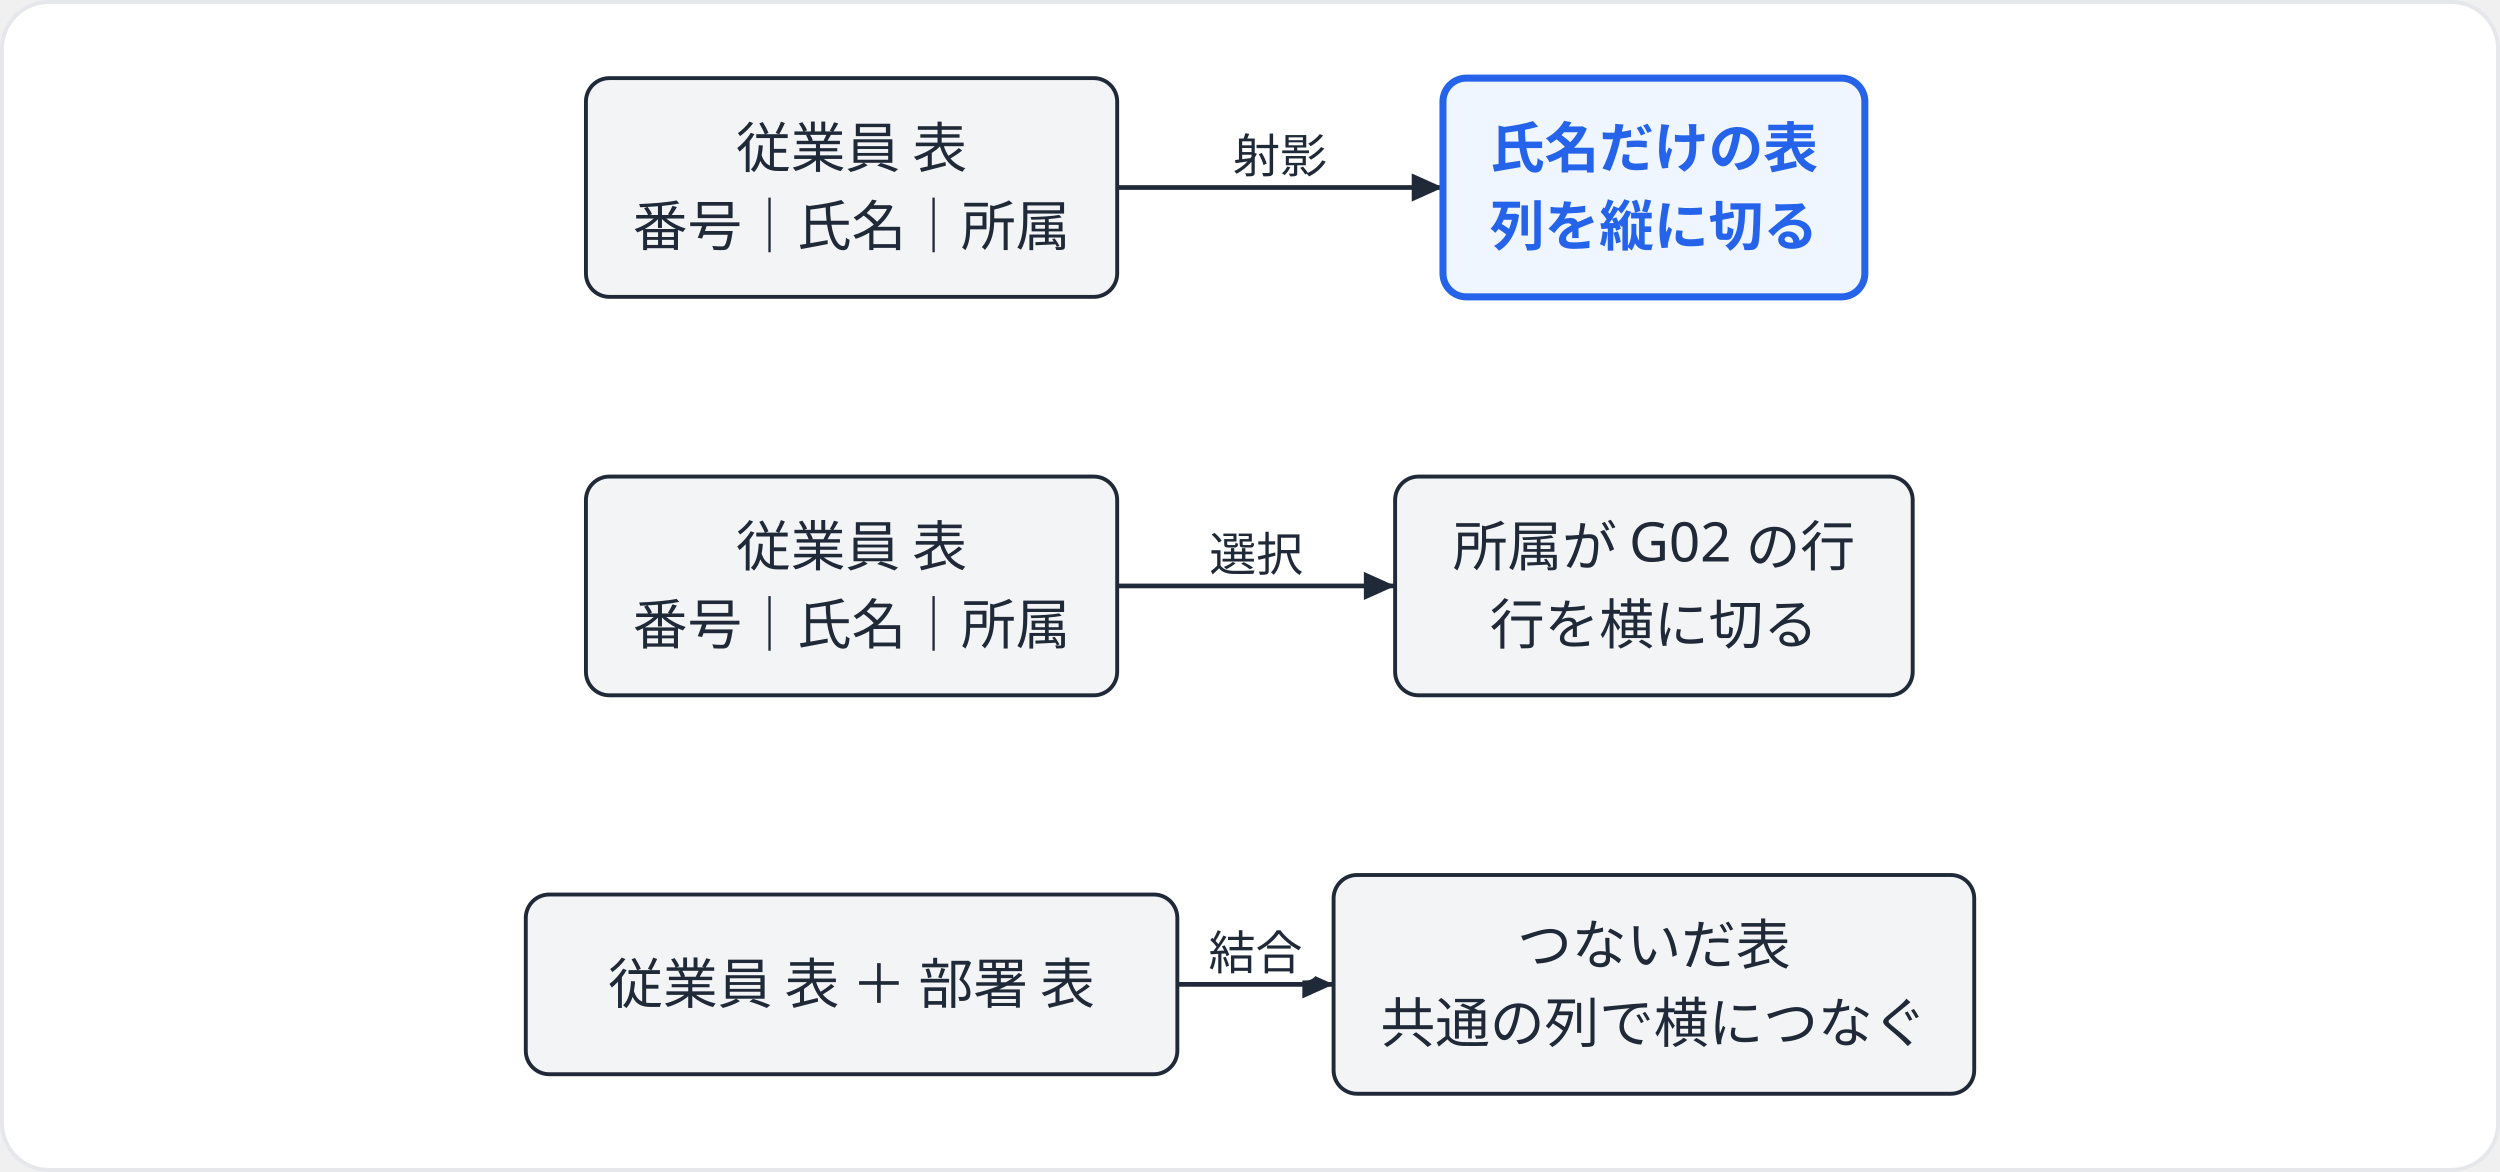
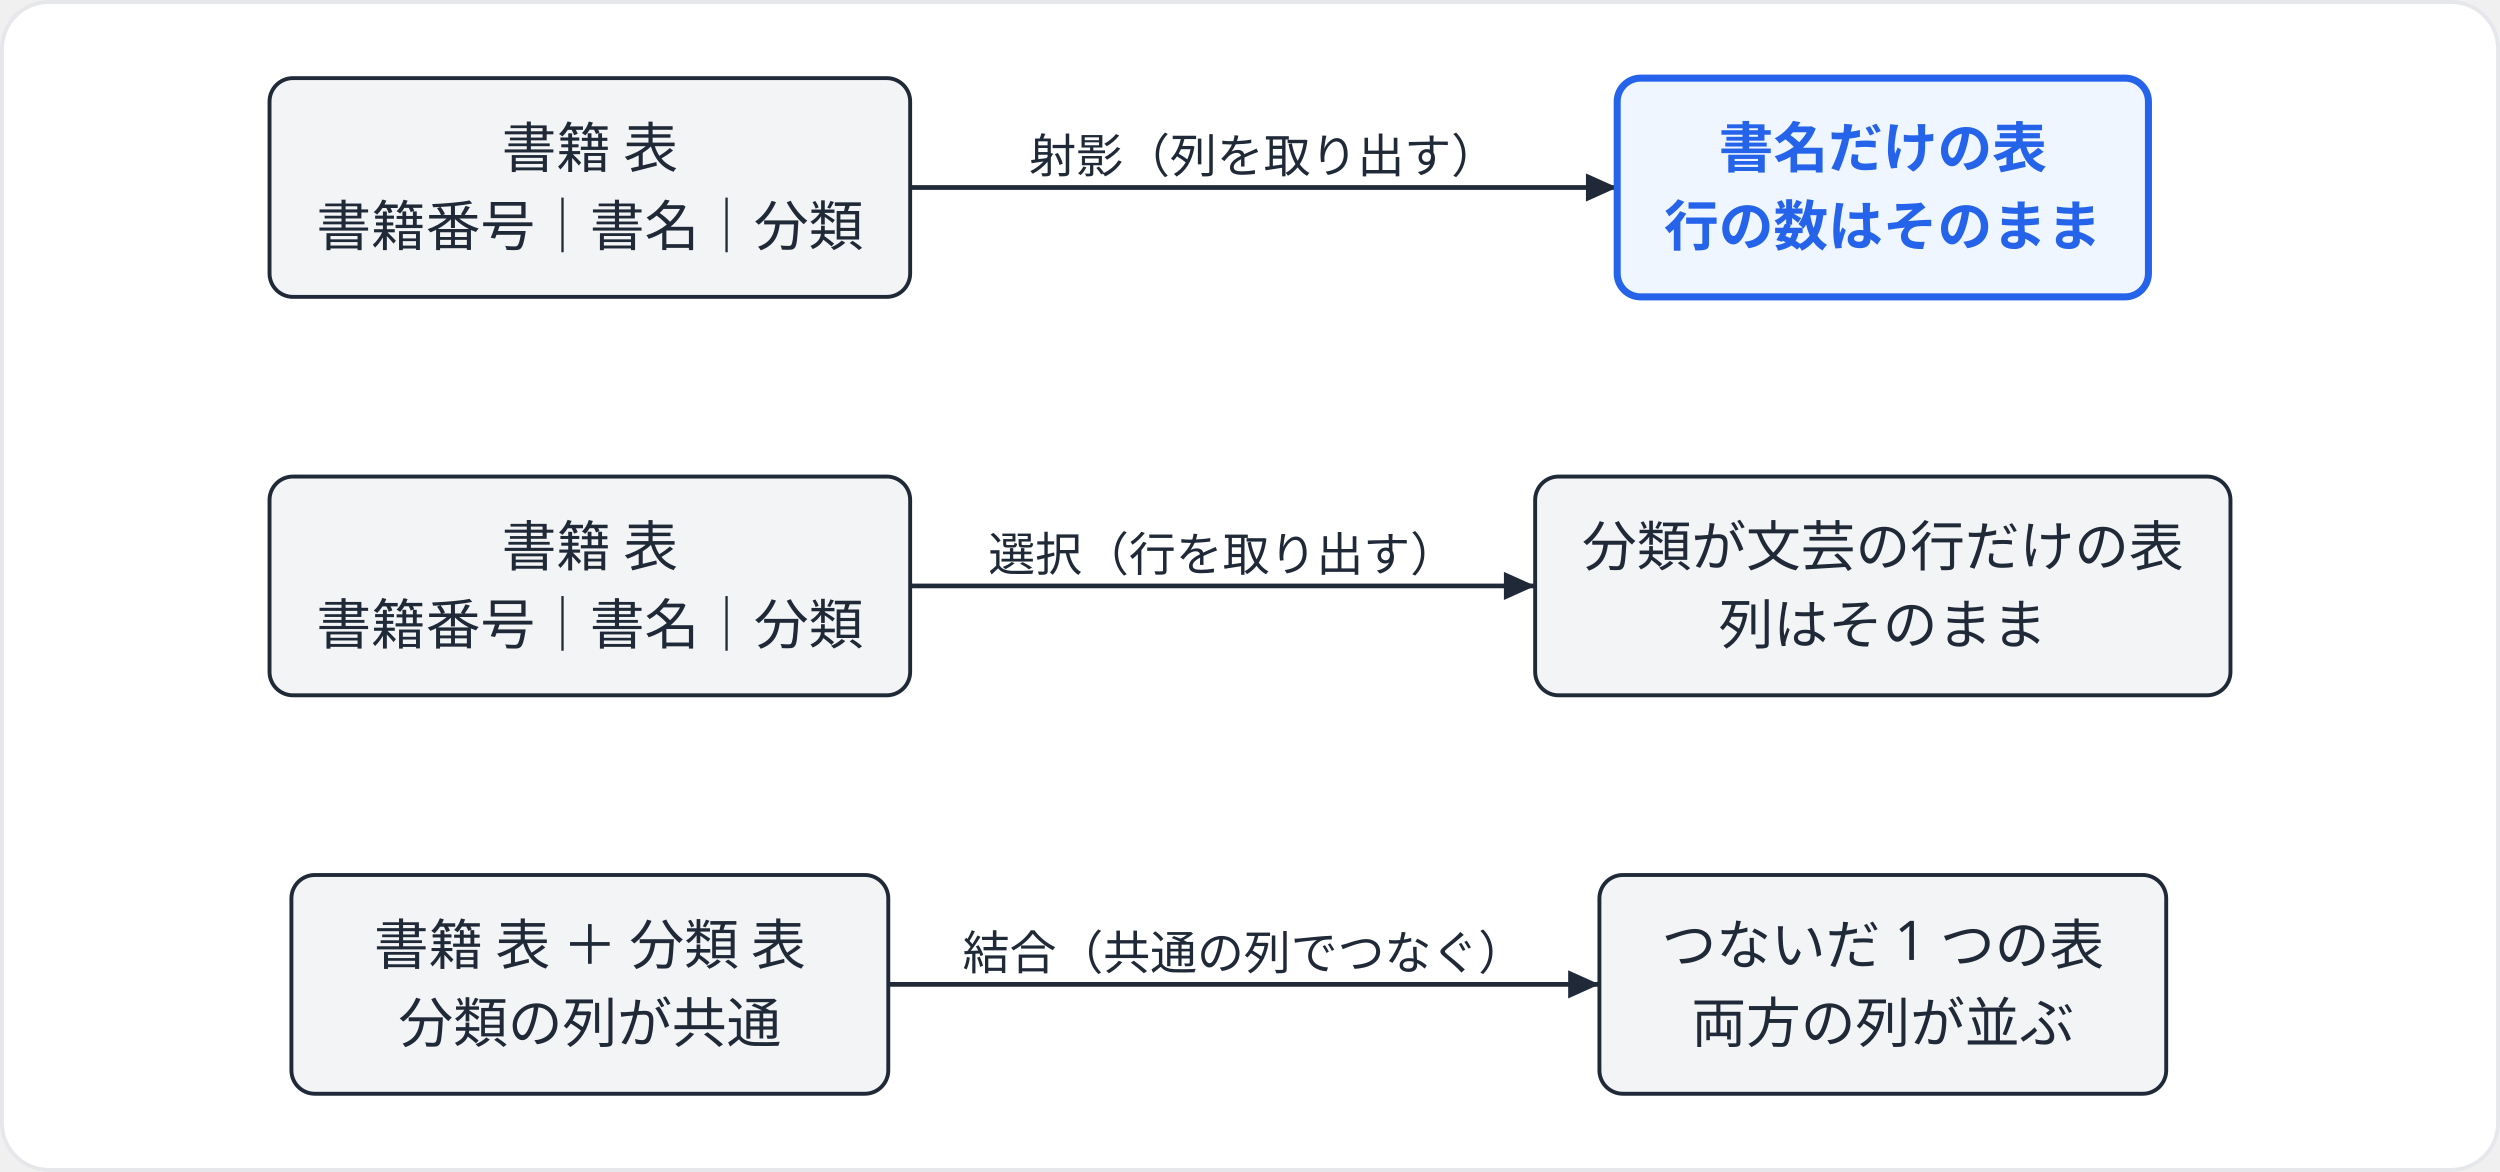
<svg xmlns="http://www.w3.org/2000/svg" width="640" height="300" viewBox="0 0 640 300">
  <rect x="0.5" y="0.5" width="639" height="299" rx="12" fill="#ffffff" stroke="#e5e7eb" stroke-width="1" />
-   <g transform="translate(134.6 20)">
-     <polyline points="151.4,28 234.8,28" fill="none" stroke="#1f2937" stroke-width="1.2" stroke-linejoin="round" />
-     <polygon points="234.8,28 226.8,31.6 226.8,24.4" fill="#1f2937" />
-     <polyline points="151.4,130 222.55,130" fill="none" stroke="#1f2937" stroke-width="1.2" stroke-linejoin="round" />
-     <polygon points="222.55,130 214.55,133.6 214.55,126.4" fill="#1f2937" />
-     <polyline points="166.8,232 206.8,232" fill="none" stroke="#1f2937" stroke-width="1.2" stroke-linejoin="round" />
-     <polygon points="206.8,232 198.8,235.6 198.8,228.4" fill="#1f2937" />
-     <rect x="15.4" y="0" width="136" height="56" rx="6" fill="#f3f4f6" stroke="#1f2937" stroke-width="1" />
-     <text x="83.4" y="22.9" font-family="Hiragino Sans, Hiragino Kaku Gothic ProN, Noto Sans JP, Yu Gothic, Meiryo, sans-serif" font-size="14" fill="#1f2937" text-anchor="middle">従業員 表</text>
-     <text x="83.4" y="42.9" font-family="Hiragino Sans, Hiragino Kaku Gothic ProN, Noto Sans JP, Yu Gothic, Meiryo, sans-serif" font-size="14" fill="#1f2937" text-anchor="middle">番号｜氏名｜所属</text>
-     <rect x="234.8" y="0" width="108" height="56" rx="6" fill="#eff6ff" stroke="#2563eb" stroke-width="1.8" />
-     <text x="288.8" y="22.9" font-family="Hiragino Sans, Hiragino Kaku Gothic ProN, Noto Sans JP, Yu Gothic, Meiryo, sans-serif" font-size="14" fill="#2563eb" text-anchor="middle" font-weight="600">氏名だけの表</text>
-     <text x="288.8" y="42.9" font-family="Hiragino Sans, Hiragino Kaku Gothic ProN, Noto Sans JP, Yu Gothic, Meiryo, sans-serif" font-size="14" fill="#2563eb" text-anchor="middle" font-weight="600">列を縦に切る</text>
-     <rect x="15.4" y="102" width="136" height="56" rx="6" fill="#f3f4f6" stroke="#1f2937" stroke-width="1" />
-     <text x="83.4" y="124.9" font-family="Hiragino Sans, Hiragino Kaku Gothic ProN, Noto Sans JP, Yu Gothic, Meiryo, sans-serif" font-size="14" fill="#1f2937" text-anchor="middle">従業員 表</text>
-     <text x="83.4" y="144.9" font-family="Hiragino Sans, Hiragino Kaku Gothic ProN, Noto Sans JP, Yu Gothic, Meiryo, sans-serif" font-size="14" fill="#1f2937" text-anchor="middle">番号｜氏名｜所属</text>
-     <rect x="222.55" y="102" width="132.5" height="56" rx="6" fill="#f3f4f6" stroke="#1f2937" stroke-width="1" />
-     <text x="288.8" y="124.9" font-family="Hiragino Sans, Hiragino Kaku Gothic ProN, Noto Sans JP, Yu Gothic, Meiryo, sans-serif" font-size="14" fill="#1f2937" text-anchor="middle">所属が G02 の行</text>
-     <text x="288.8" y="144.9" font-family="Hiragino Sans, Hiragino Kaku Gothic ProN, Noto Sans JP, Yu Gothic, Meiryo, sans-serif" font-size="14" fill="#1f2937" text-anchor="middle">行を横に切る</text>
-     <rect x="0" y="209" width="166.8" height="46" rx="6" fill="#f3f4f6" stroke="#1f2937" stroke-width="1" />
-     <text x="83.4" y="236.9" font-family="Hiragino Sans, Hiragino Kaku Gothic ProN, Noto Sans JP, Yu Gothic, Meiryo, sans-serif" font-size="14" fill="#1f2937" text-anchor="middle">従業員 表 ＋ 部署 表</text>
-     <rect x="206.8" y="204" width="164" height="56" rx="6" fill="#f3f4f6" stroke="#1f2937" stroke-width="1" />
-     <text x="288.8" y="226.9" font-family="Hiragino Sans, Hiragino Kaku Gothic ProN, Noto Sans JP, Yu Gothic, Meiryo, sans-serif" font-size="14" fill="#1f2937" text-anchor="middle">つないだ表</text>
-     <text x="288.8" y="246.9" font-family="Hiragino Sans, Hiragino Kaku Gothic ProN, Noto Sans JP, Yu Gothic, Meiryo, sans-serif" font-size="14" fill="#1f2937" text-anchor="middle">共通の列で横につなぐ</text>
-     <rect x="177.1" y="11" width="32" height="16" rx="3" fill="#ffffff" />
-     <text x="193.1" y="24.2" font-family="Hiragino Sans, Hiragino Kaku Gothic ProN, Noto Sans JP, Yu Gothic, Meiryo, sans-serif" font-size="12" fill="#1f2937" text-anchor="middle">射影</text>
-     <rect x="170.98" y="113" width="32" height="16" rx="3" fill="#ffffff" />
-     <text x="186.98" y="126.2" font-family="Hiragino Sans, Hiragino Kaku Gothic ProN, Noto Sans JP, Yu Gothic, Meiryo, sans-serif" font-size="12" fill="#1f2937" text-anchor="middle">選択</text>
-     <rect x="170.8" y="215" width="32" height="16" rx="3" fill="#ffffff" />
-     <text x="186.8" y="228.2" font-family="Hiragino Sans, Hiragino Kaku Gothic ProN, Noto Sans JP, Yu Gothic, Meiryo, sans-serif" font-size="12" fill="#1f2937" text-anchor="middle">結合</text>
+   <g transform="translate(69 20)">
+     <polyline points="164,28 345,28" fill="none" stroke="#1f2937" stroke-width="1.2" stroke-linejoin="round" />
+     <polygon points="345,28 337,31.6 337,24.4" fill="#1f2937" />
+     <polyline points="164,130 324,130" fill="none" stroke="#1f2937" stroke-width="1.2" stroke-linejoin="round" />
+     <polygon points="324,130 316,133.6 316,126.4" fill="#1f2937" />
+     <polyline points="158.4,232 340.45,232" fill="none" stroke="#1f2937" stroke-width="1.2" stroke-linejoin="round" />
+     <polygon points="340.45,232 332.45,235.6 332.45,228.4" fill="#1f2937" />
+     <rect x="0" y="0" width="164" height="56" rx="6" fill="#f3f4f6" stroke="#1f2937" stroke-width="1" />
+     <text x="82" y="22.9" font-family="Hiragino Sans, Hiragino Kaku Gothic ProN, Noto Sans JP, Yu Gothic, Meiryo, sans-serif" font-size="14" fill="#1f2937" text-anchor="middle">書籍 表</text>
+     <text x="82" y="42.9" font-family="Hiragino Sans, Hiragino Kaku Gothic ProN, Noto Sans JP, Yu Gothic, Meiryo, sans-serif" font-size="14" fill="#1f2937" text-anchor="middle">書籍番号｜書名｜分類</text>
+     <rect x="345" y="0" width="136" height="56" rx="6" fill="#eff6ff" stroke="#2563eb" stroke-width="1.8" />
+     <text x="413" y="22.9" font-family="Hiragino Sans, Hiragino Kaku Gothic ProN, Noto Sans JP, Yu Gothic, Meiryo, sans-serif" font-size="14" fill="#2563eb" text-anchor="middle" font-weight="600">書名だけの表</text>
+     <text x="413" y="42.9" font-family="Hiragino Sans, Hiragino Kaku Gothic ProN, Noto Sans JP, Yu Gothic, Meiryo, sans-serif" font-size="14" fill="#2563eb" text-anchor="middle" font-weight="600">行の数はそのまま</text>
+     <rect x="0" y="102" width="164" height="56" rx="6" fill="#f3f4f6" stroke="#1f2937" stroke-width="1" />
+     <text x="82" y="124.9" font-family="Hiragino Sans, Hiragino Kaku Gothic ProN, Noto Sans JP, Yu Gothic, Meiryo, sans-serif" font-size="14" fill="#1f2937" text-anchor="middle">書籍 表</text>
+     <text x="82" y="144.9" font-family="Hiragino Sans, Hiragino Kaku Gothic ProN, Noto Sans JP, Yu Gothic, Meiryo, sans-serif" font-size="14" fill="#1f2937" text-anchor="middle">書籍番号｜書名｜分類</text>
+     <rect x="324" y="102" width="178" height="56" rx="6" fill="#f3f4f6" stroke="#1f2937" stroke-width="1" />
+     <text x="413" y="124.9" font-family="Hiragino Sans, Hiragino Kaku Gothic ProN, Noto Sans JP, Yu Gothic, Meiryo, sans-serif" font-size="14" fill="#1f2937" text-anchor="middle">分類が文芸の行だけの表</text>
+     <text x="413" y="144.9" font-family="Hiragino Sans, Hiragino Kaku Gothic ProN, Noto Sans JP, Yu Gothic, Meiryo, sans-serif" font-size="14" fill="#1f2937" text-anchor="middle">列はそのまま</text>
+     <rect x="5.6" y="204" width="152.8" height="56" rx="6" fill="#f3f4f6" stroke="#1f2937" stroke-width="1" />
+     <text x="82" y="226.9" font-family="Hiragino Sans, Hiragino Kaku Gothic ProN, Noto Sans JP, Yu Gothic, Meiryo, sans-serif" font-size="14" fill="#1f2937" text-anchor="middle">書籍 表 ＋ 分類 表</text>
+     <text x="82" y="246.9" font-family="Hiragino Sans, Hiragino Kaku Gothic ProN, Noto Sans JP, Yu Gothic, Meiryo, sans-serif" font-size="14" fill="#1f2937" text-anchor="middle">分類の列が共通</text>
+     <rect x="340.45" y="204" width="145.1" height="56" rx="6" fill="#f3f4f6" stroke="#1f2937" stroke-width="1" />
+     <text x="413" y="226.9" font-family="Hiragino Sans, Hiragino Kaku Gothic ProN, Noto Sans JP, Yu Gothic, Meiryo, sans-serif" font-size="14" fill="#1f2937" text-anchor="middle">つないだ 1 つの表</text>
+     <text x="413" y="246.9" font-family="Hiragino Sans, Hiragino Kaku Gothic ProN, Noto Sans JP, Yu Gothic, Meiryo, sans-serif" font-size="14" fill="#1f2937" text-anchor="middle">両方の列が並ぶ</text>
+     <rect x="190.5" y="11" width="128" height="16" rx="3" fill="#ffffff" />
+     <text x="254.5" y="24.2" font-family="Hiragino Sans, Hiragino Kaku Gothic ProN, Noto Sans JP, Yu Gothic, Meiryo, sans-serif" font-size="12" fill="#1f2937" text-anchor="middle">射影（列を取り出す）</text>
+     <rect x="180" y="113" width="128" height="16" rx="3" fill="#ffffff" />
+     <text x="244" y="126.2" font-family="Hiragino Sans, Hiragino Kaku Gothic ProN, Noto Sans JP, Yu Gothic, Meiryo, sans-serif" font-size="12" fill="#1f2937" text-anchor="middle">選択（行を取り出す）</text>
+     <rect x="173.43" y="215" width="152" height="16" rx="3" fill="#ffffff" />
+     <text x="249.43" y="228.2" font-family="Hiragino Sans, Hiragino Kaku Gothic ProN, Noto Sans JP, Yu Gothic, Meiryo, sans-serif" font-size="12" fill="#1f2937" text-anchor="middle">結合（共通の列でつなぐ）</text>
  </g>
</svg>
